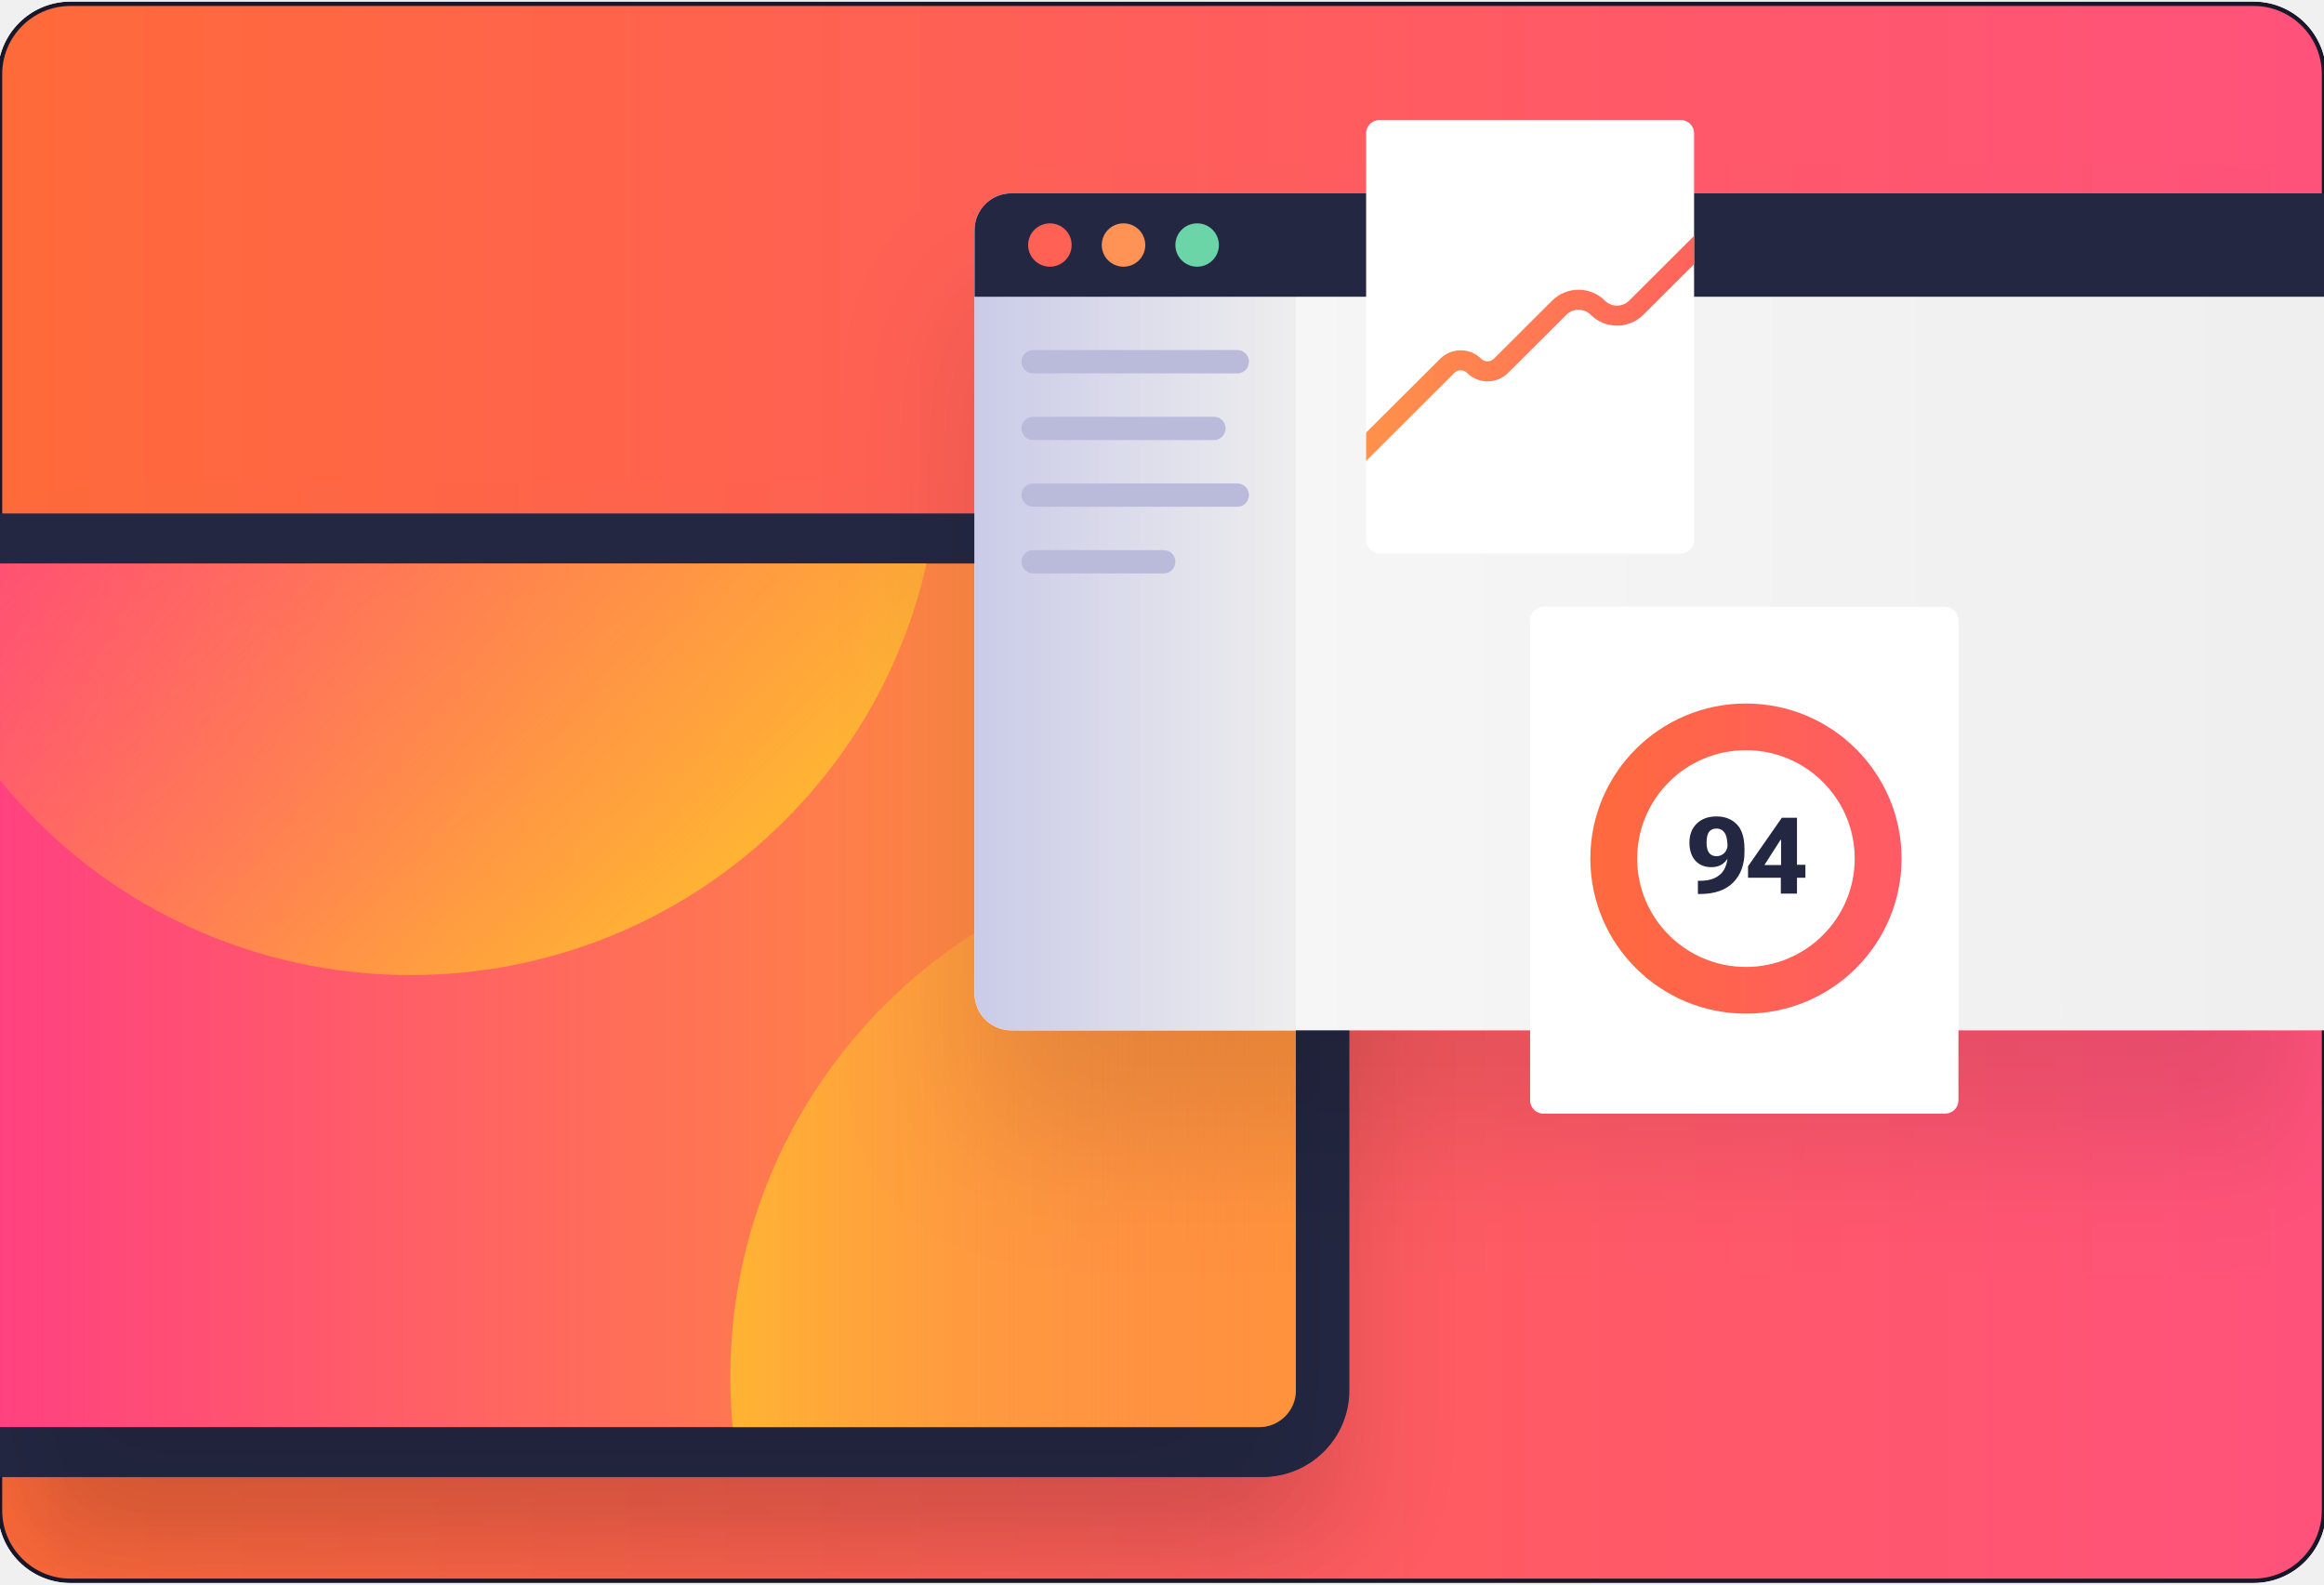
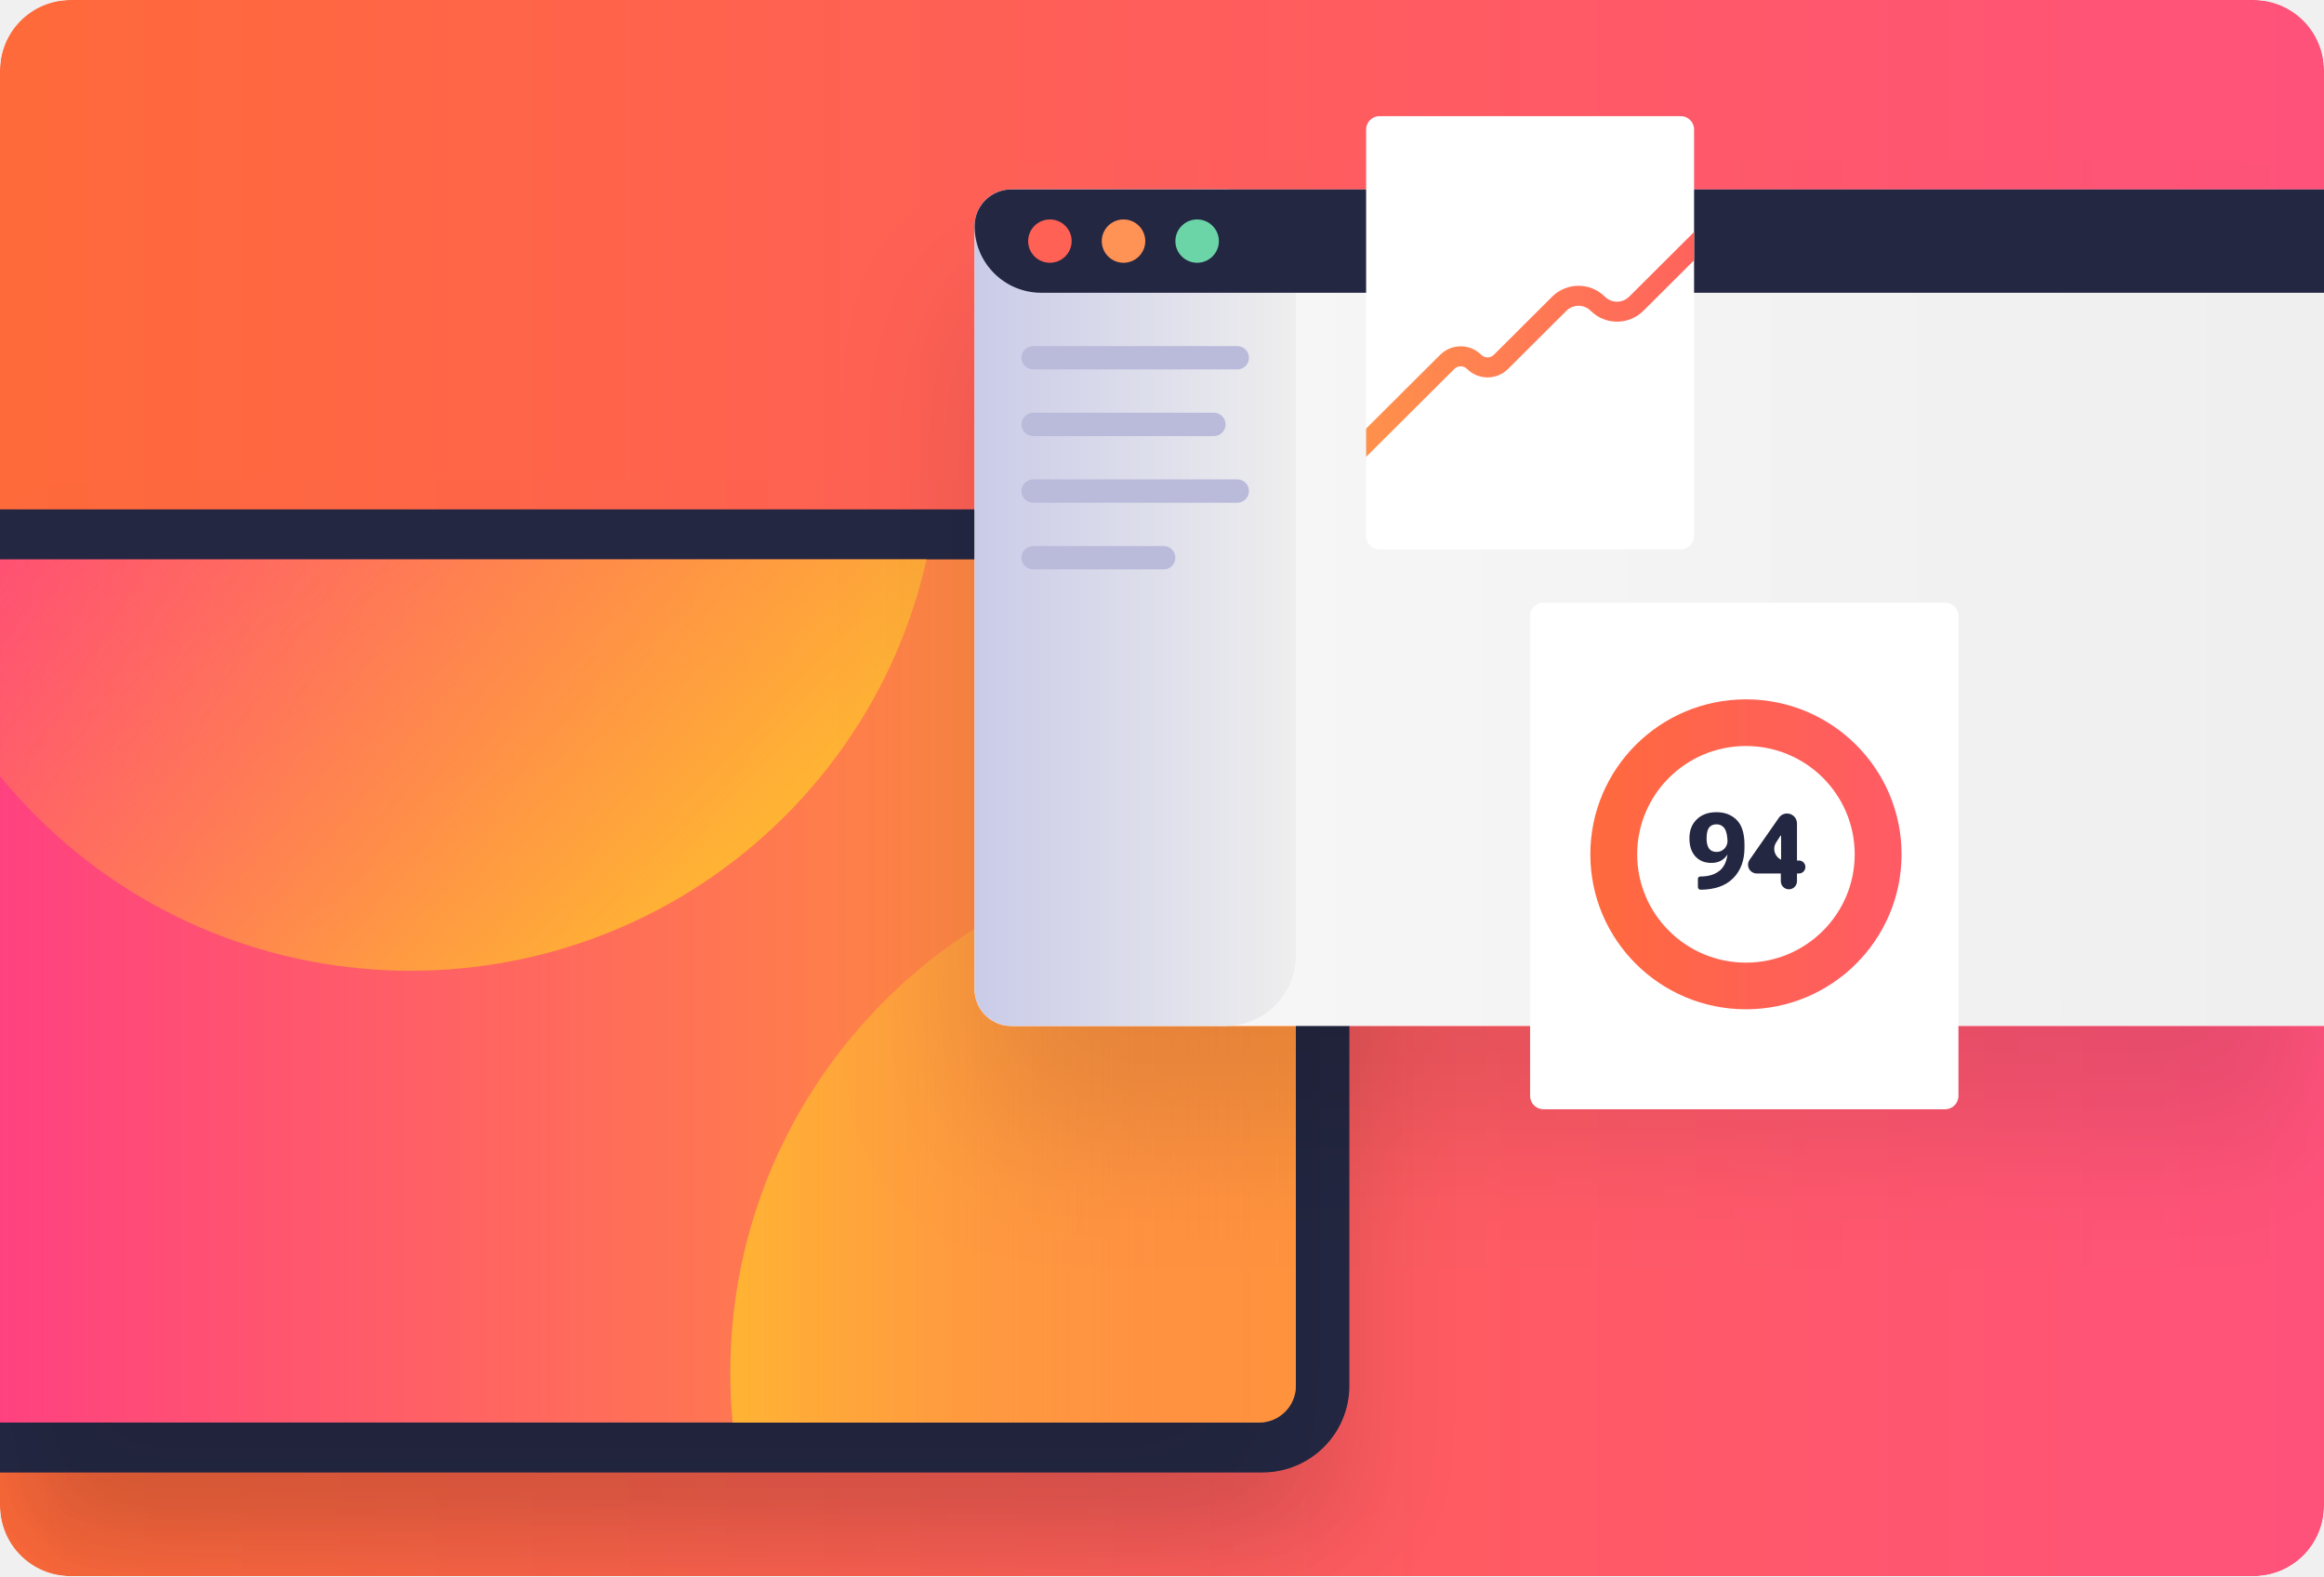
- <svg xmlns="http://www.w3.org/2000/svg" width="528" height="360" fill="none" viewBox="0 0 528 360">
-   <mask id="b" width="528" height="360" x="0" y="0" maskUnits="userSpaceOnUse" style="mask-type:alpha">
-     <rect width="528" height="358.286" y=".857" fill="url(#a)" rx="16" />
-     <rect width="528" height="358.286" y=".857" stroke="#19182B" rx="16" />
+ <svg xmlns="http://www.w3.org/2000/svg" width="528" height="358" viewBox="0 0 528 358" fill="none">
+   <mask id="mask0_2073_1759" style="mask-type:alpha" maskUnits="userSpaceOnUse" x="0" y="0" width="528" height="358">
+     <rect width="528" height="358" rx="16" fill="url(#paint0_linear_2073_1759)" />
  </mask>
-   <g mask="url(#b)">
-     <rect width="528" height="358.286" y=".857" fill="url(#c)" rx="16" />
-     <rect width="528" height="358.286" y=".857" stroke="#19182B" rx="16" />
-     <g filter="url(#d)">
-       <path fill="#242742" d="M-22.629 136.348c0-10.879 8.85-19.697 19.768-19.697h289.669c10.918 0 19.768 8.818 19.768 19.697v179.544c0 10.878-8.85 19.697-19.768 19.697H-2.862c-10.917 0-19.767-8.819-19.767-19.697V136.348Z" />
+   <g mask="url(#mask0_2073_1759)">
+     <rect width="528" height="358" rx="16" fill="url(#paint1_linear_2073_1759)" />
+     <g filter="url(#filter0_d_2073_1759)">
+       <path d="M-22.629 135.382C-22.629 124.513 -13.779 115.701 -2.861 115.701H286.808C297.726 115.701 306.576 124.513 306.576 135.382V314.784C306.576 325.654 297.726 334.465 286.808 334.465H-2.861C-13.779 334.465 -22.629 325.654 -22.629 314.784V135.382Z" fill="#242742" />
    </g>
-     <g filter="url(#e)">
-       <path fill="url(#f)" d="M-10.465 136.348c0-4.603 3.745-8.334 8.363-8.334h288.149c4.619 0 8.364 3.731 8.364 8.334v179.544c0 4.603-3.745 8.334-8.364 8.334H-2.102c-4.618 0-8.363-3.731-8.363-8.334V136.348Z" />
+     <g filter="url(#filter1_d_2073_1759)">
+       <path d="M-10.465 135.382C-10.465 130.784 -6.72 127.056 -2.102 127.056H286.047C290.666 127.056 294.411 130.784 294.411 135.382V314.784C294.411 319.383 290.666 323.111 286.047 323.111H-2.102C-6.72 323.111 -10.465 319.383 -10.465 314.784V135.382Z" fill="url(#paint2_linear_2073_1759)" />
    </g>
-     <mask id="h" width="306" height="197" x="-11" y="128" maskUnits="userSpaceOnUse" style="mask-type:alpha">
-       <path fill="url(#g)" d="M-10.465 136.348c0-4.603 3.745-8.334 8.363-8.334h288.149c4.619 0 8.364 3.731 8.364 8.334v179.544c0 4.603-3.745 8.334-8.364 8.334H-2.102c-4.618 0-8.363-3.731-8.363-8.334V136.348Z" />
+     <mask id="mask1_2073_1759" style="mask-type:alpha" maskUnits="userSpaceOnUse" x="-11" y="127" width="306" height="197">
+       <path d="M-10.465 135.382C-10.465 130.784 -6.72 127.056 -2.102 127.056H286.047C290.666 127.056 294.411 130.784 294.411 135.382V314.784C294.411 319.383 290.666 323.111 286.047 323.111H-2.102C-6.72 323.111 -10.465 319.383 -10.465 314.784V135.382Z" fill="url(#paint3_linear_2073_1759)" />
    </mask>
-     <g mask="url(#h)">
-       <ellipse cx="286.048" cy="312.862" fill="url(#i)" rx="120.125" ry="119.696" />
-       <circle cx="119.911" cy="119.911" r="119.911" fill="url(#j)" transform="scale(-1.00179 -.99821) rotate(45 281.296 -248.19)" />
+     <g mask="url(#mask1_2073_1759)">
+       <ellipse cx="286.048" cy="311.756" rx="120.125" ry="119.601" fill="url(#paint4_linear_2073_1759)" />
+       <circle cx="119.864" cy="119.864" r="119.864" transform="matrix(-0.708652 -0.705558 0.708652 -0.705558 93.2731 270.041)" fill="url(#paint5_linear_2073_1759)" />
    </g>
-     <g filter="url(#k)">
-       <path fill="url(#l)" d="M221.423 52.257c0-4.602 3.744-8.333 8.363-8.333h312.479c4.618 0 8.363 3.73 8.363 8.333v173.484c0 4.602-3.745 8.333-8.363 8.333H229.786c-4.619 0-8.363-3.731-8.363-8.333V52.257Z" />
+     <g filter="url(#filter2_d_2073_1759)">
+       <path d="M221.423 51.359C221.423 46.76 225.167 43.032 229.786 43.032H542.265C546.883 43.032 550.628 46.76 550.628 51.359V224.704C550.628 229.303 546.883 233.031 542.265 233.031H229.786C225.167 233.031 221.423 229.303 221.423 224.704V51.359Z" fill="url(#paint6_linear_2073_1759)" />
    </g>
-     <path fill="url(#m)" d="M221.423 52.257c0-4.602 3.744-8.333 8.363-8.333h64.625v190.15h-64.625c-4.619 0-8.363-3.731-8.363-8.333V52.257Z" />
-     <path fill="#BABBDB" d="M232.068 82.181a2.656 2.656 0 0 1 2.661-2.651h46.378a2.657 2.657 0 0 1 2.661 2.651 2.657 2.657 0 0 1-2.661 2.652h-46.378a2.656 2.656 0 0 1-2.661-2.652ZM232.068 97.333a2.656 2.656 0 0 1 2.661-2.652h41.056a2.657 2.657 0 0 1 2.661 2.652 2.657 2.657 0 0 1-2.661 2.651h-41.056a2.656 2.656 0 0 1-2.661-2.651ZM232.068 112.484a2.656 2.656 0 0 1 2.661-2.651h46.378a2.656 2.656 0 0 1 2.661 2.651 2.657 2.657 0 0 1-2.661 2.652h-46.378a2.657 2.657 0 0 1-2.661-2.652ZM232.068 127.636a2.656 2.656 0 0 1 2.661-2.652h29.651a2.656 2.656 0 0 1 2.661 2.652 2.656 2.656 0 0 1-2.661 2.651h-29.651a2.656 2.656 0 0 1-2.661-2.651Z" />
-     <path fill="#242742" d="M221.423 52.257c0-4.602 3.744-8.333 8.363-8.333h312.479c4.618 0 8.363 3.73 8.363 8.333v15.152H221.423V52.257Z" />
-     <ellipse cx="238.53" cy="55.666" fill="#FF6155" rx="4.942" ry="4.924" />
-     <ellipse cx="255.257" cy="55.666" fill="#FF9255" rx="4.942" ry="4.924" />
-     <ellipse cx="271.982" cy="55.666" fill="#6BD5A8" rx="4.942" ry="4.924" />
-     <path fill="#fff" d="M310.377 30.288a3.036 3.036 0 0 1 3.041-3.03h68.426a3.036 3.036 0 0 1 3.042 3.03v92.423a3.037 3.037 0 0 1-3.042 3.031h-68.426a3.036 3.036 0 0 1-3.041-3.031V30.288Z" />
-     <mask id="n" width="75" height="99" x="310" y="27" maskUnits="userSpaceOnUse" style="mask-type:alpha">
-       <path fill="#fff" d="M310.377 30.288a3.036 3.036 0 0 1 3.041-3.03h68.426a3.036 3.036 0 0 1 3.042 3.03v92.423a3.037 3.037 0 0 1-3.042 3.031h-68.426a3.036 3.036 0 0 1-3.041-3.031V30.288Z" />
+     <path d="M221.423 51.359C221.423 46.76 225.167 43.032 229.786 43.032H278.411C287.247 43.032 294.411 50.195 294.411 59.032V217.031C294.411 225.868 287.247 233.031 278.411 233.031H229.786C225.167 233.031 221.423 229.303 221.423 224.704V51.359Z" fill="url(#paint7_linear_2073_1759)" />
+     <path d="M232.068 81.259C232.068 79.796 233.259 78.61 234.729 78.61H281.107C282.576 78.61 283.768 79.796 283.768 81.259C283.768 82.722 282.576 83.908 281.107 83.908H234.729C233.259 83.908 232.068 82.722 232.068 81.259Z" fill="#BABBDB" />
+     <path d="M232.068 96.398C232.068 94.935 233.259 93.749 234.729 93.749H275.785C277.254 93.749 278.446 94.935 278.446 96.398C278.446 97.862 277.254 99.048 275.785 99.048H234.729C233.259 99.048 232.068 97.862 232.068 96.398Z" fill="#BABBDB" />
+     <path d="M232.068 111.538C232.068 110.075 233.259 108.888 234.729 108.888H281.107C282.576 108.888 283.768 110.075 283.768 111.538C283.768 113.001 282.576 114.187 281.107 114.187H234.729C233.259 114.187 232.068 113.001 232.068 111.538Z" fill="#BABBDB" />
+     <path d="M232.068 126.677C232.068 125.214 233.259 124.028 234.729 124.028H264.38C265.85 124.028 267.041 125.214 267.041 126.677C267.041 128.14 265.85 129.327 264.38 129.327H234.729C233.259 129.327 232.068 128.14 232.068 126.677Z" fill="#BABBDB" />
+     <path d="M221.423 51.359C221.423 46.76 225.167 43.032 229.786 43.032H542.265C546.883 43.032 550.628 46.76 550.628 51.359V51.359C550.628 59.72 543.85 66.498 535.488 66.498H236.563C228.201 66.498 221.423 59.72 221.423 51.359V51.359Z" fill="#242742" />
+     <ellipse cx="238.53" cy="54.765" rx="4.942" ry="4.92" fill="#FF6155" />
+     <ellipse cx="255.257" cy="54.765" rx="4.942" ry="4.92" fill="#FF9255" />
+     <ellipse cx="271.982" cy="54.765" rx="4.942" ry="4.92" fill="#6BD5A8" />
+     <path d="M310.377 29.407C310.377 27.735 311.739 26.379 313.418 26.379H381.844C383.524 26.379 384.886 27.735 384.886 29.407V121.757C384.886 123.429 383.524 124.785 381.844 124.785H313.418C311.739 124.785 310.377 123.429 310.377 121.757V29.407Z" fill="white" />
+     <mask id="mask2_2073_1759" style="mask-type:alpha" maskUnits="userSpaceOnUse" x="310" y="26" width="75" height="99">
+       <path d="M310.377 29.407C310.377 27.735 311.739 26.379 313.418 26.379H381.844C383.524 26.379 384.886 27.735 384.886 29.407V121.757C384.886 123.429 383.524 124.785 381.844 124.785H313.418C311.739 124.785 310.377 123.429 310.377 121.757V29.407Z" fill="white" />
    </mask>
-     <g mask="url(#n)">
-       <path fill="url(#o)" fill-rule="evenodd" d="M392.58 49.134c.891.888.891 2.327.001 3.215l-19.216 19.159c-3.306 3.296-8.668 3.296-11.974 0a3.912 3.912 0 0 0-5.52 0l-13.253 13.214a6.607 6.607 0 0 1-9.323 0 2.033 2.033 0 0 0-2.869 0l-24.518 24.444a2.285 2.285 0 0 1-3.225.001 2.266 2.266 0 0 1-.001-3.214l24.517-24.445a6.607 6.607 0 0 1 9.323 0c.792.79 2.077.79 2.87 0l13.252-13.213c3.306-3.296 8.668-3.296 11.974 0a3.912 3.912 0 0 0 5.52 0l19.216-19.16a2.287 2.287 0 0 1 3.226 0Z" clip-rule="evenodd" />
+     <g mask="url(#mask2_2073_1759)">
+       <path fill-rule="evenodd" clip-rule="evenodd" d="M392.58 48.239C393.471 49.125 393.471 50.563 392.581 51.45L373.365 70.594C370.059 73.888 364.697 73.888 361.391 70.594C359.867 69.076 357.395 69.076 355.871 70.594L342.618 83.797C340.044 86.362 335.869 86.362 333.295 83.797C332.503 83.008 331.218 83.008 330.426 83.797L305.908 108.223C305.018 109.11 303.574 109.11 302.683 108.224C301.792 107.337 301.791 105.899 302.682 105.012L327.199 80.587C329.773 78.022 333.948 78.022 336.522 80.587C337.314 81.376 338.599 81.376 339.392 80.587L352.644 67.384C355.95 64.091 361.312 64.091 364.618 67.384C366.142 68.902 368.614 68.902 370.138 67.384L389.354 48.24C390.245 47.352 391.689 47.352 392.58 48.239Z" fill="url(#paint8_linear_2073_1759)" />
    </g>
-     <path fill="#fff" d="M347.63 140.893a3.036 3.036 0 0 1 3.042-3.03h91.234a3.035 3.035 0 0 1 3.041 3.03v109.09a3.036 3.036 0 0 1-3.041 3.031h-91.234a3.037 3.037 0 0 1-3.042-3.031v-109.09Z" />
-     <path fill="url(#p)" fill-rule="evenodd" d="M396.669 219.68c13.647 0 24.71-11.023 24.71-24.621 0-13.597-11.063-24.621-24.71-24.621-13.646 0-24.709 11.024-24.709 24.621 0 13.598 11.063 24.621 24.709 24.621Zm0 10.607c19.525 0 35.354-15.772 35.354-35.228 0-19.455-15.829-35.227-35.354-35.227s-35.353 15.772-35.353 35.227c0 19.456 15.828 35.228 35.353 35.228Z" clip-rule="evenodd" />
-     <path fill="#242742" d="M383.828 191.437c0 1.721.447 3.082 1.342 4.084.895.994 2.114 1.492 3.659 1.492 1.433 0 2.554-.509 3.362-1.527.815-1.018 1.223-2.289 1.223-3.812h-.891c0 .868-.241 1.559-.724 2.072-.483.512-1.085.769-1.806.769-.768 0-1.338-.257-1.711-.769-.372-.521-.558-1.283-.558-2.285 0-1.144.186-1.965.558-2.462.38-.505.943-.758 1.687-.758.8 0 1.422.328 1.865.983.444.655.666 1.827.666 3.515l.106.474c0 2.501-.55 4.277-1.651 5.327-1.101 1.049-2.657 1.57-4.668 1.562h-.535v3.007h.618c3.231-.032 5.698-.904 7.401-2.616 1.71-1.721 2.566-4.037 2.566-6.949v-.615c0-2.62-.59-4.514-1.77-5.682-1.18-1.176-2.705-1.764-4.574-1.764-1.877 0-3.374.541-4.49 1.622-1.117 1.081-1.675 2.525-1.675 4.332ZM404.593 203.014h3.671v-17.235h-3.434l-7.686 11.032v2.605h13.032v-2.948h-3.754l-.617.059h-4.942l3.67-5.729h.119v7.268l-.059.414v4.534Z" />
+     <path d="M347.63 139.924C347.63 138.252 348.992 136.896 350.672 136.896H441.906C443.586 136.896 444.947 138.252 444.947 139.924V248.928C444.947 250.6 443.586 251.955 441.906 251.955H350.672C348.992 251.955 347.63 250.6 347.63 248.928V139.924Z" fill="white" />
+     <path fill-rule="evenodd" clip-rule="evenodd" d="M396.669 218.649C410.316 218.649 421.379 207.634 421.379 194.047C421.379 180.46 410.316 169.446 396.669 169.446C383.023 169.446 371.96 180.46 371.96 194.047C371.96 207.634 383.023 218.649 396.669 218.649ZM396.669 229.246C416.194 229.246 432.023 213.487 432.023 194.047C432.023 174.607 416.194 158.848 396.669 158.848C377.144 158.848 361.316 174.607 361.316 194.047C361.316 213.487 377.144 229.246 396.669 229.246Z" fill="url(#paint9_linear_2073_1759)" />
+     <path d="M383.828 190.428C383.828 192.147 384.275 193.507 385.17 194.509C386.065 195.502 387.284 195.999 388.829 195.999C390.262 195.999 391.383 195.49 392.191 194.473C392.925 193.557 393.329 192.436 393.402 191.11C393.416 190.864 393.215 190.665 392.969 190.665V190.665C392.723 190.665 392.527 190.865 392.501 191.109C392.43 191.771 392.196 192.313 391.799 192.734C391.316 193.247 390.714 193.503 389.993 193.503C389.225 193.503 388.655 193.247 388.282 192.734C387.91 192.214 387.724 191.453 387.724 190.452C387.724 189.308 387.91 188.488 388.282 187.992C388.662 187.487 389.225 187.235 389.969 187.235C390.769 187.235 391.391 187.562 391.834 188.216C392.256 188.839 392.477 189.929 392.498 191.486C392.5 191.647 392.517 191.808 392.553 191.966V191.966C392.589 192.123 392.607 192.284 392.605 192.445C392.57 194.817 392.02 196.51 390.955 197.525C389.854 198.573 388.298 199.094 386.287 199.086V199.086C385.991 199.086 385.752 199.325 385.752 199.62V201.472C385.752 201.814 386.029 202.09 386.37 202.09V202.09C389.601 202.059 392.068 201.187 393.771 199.476C395.481 197.757 396.337 195.443 396.337 192.533V191.918C396.337 189.3 395.747 187.408 394.567 186.241C393.387 185.066 391.862 184.479 389.993 184.479C388.116 184.479 386.619 185.019 385.503 186.099C384.386 187.179 383.828 188.622 383.828 190.428Z" fill="#242742" />
+     <path d="M404.593 200.16C404.593 201.174 405.415 201.995 406.428 201.995V201.995C407.442 201.995 408.264 201.174 408.264 200.16V187.03C408.264 185.784 407.254 184.774 406.008 184.774V184.774C405.27 184.774 404.579 185.135 404.157 185.74L397.5 195.287C397.269 195.62 397.144 196.015 397.144 196.42V196.42C397.144 197.513 398.031 198.4 399.124 198.4H408.704C409.517 198.4 410.176 197.741 410.176 196.927V196.927C410.176 196.114 409.517 195.455 408.704 195.455H406.422L405.805 195.514V195.514C403.668 195.514 402.377 193.152 403.53 191.354L404.511 189.825C404.525 189.803 404.549 189.789 404.575 189.789V189.789C404.618 189.789 404.652 189.824 404.652 189.866V196.842C404.652 196.982 404.642 197.121 404.623 197.259V197.259C404.603 197.396 404.593 197.535 404.593 197.675V200.16Z" fill="#242742" />
  </g>
  <defs>
-     <linearGradient id="a" x1="528" x2="381.055" y1=".857" y2="476.793" gradientUnits="userSpaceOnUse">
+     <filter id="filter0_d_2073_1759" x="-54.629" y="107.701" width="393.205" height="282.764" filterUnits="userSpaceOnUse" color-interpolation-filters="sRGB">
+       <feFlood flood-opacity="0" result="BackgroundImageFix" />
+       <feColorMatrix in="SourceAlpha" type="matrix" values="0 0 0 0 0 0 0 0 0 0 0 0 0 0 0 0 0 0 127 0" result="hardAlpha" />
+       <feOffset dy="24" />
+       <feGaussianBlur stdDeviation="16" />
+       <feComposite in2="hardAlpha" operator="out" />
+       <feColorMatrix type="matrix" values="0 0 0 0 0 0 0 0 0 0 0 0 0 0 0 0 0 0 0.1 0" />
+       <feBlend mode="normal" in2="BackgroundImageFix" result="effect1_dropShadow_2073_1759" />
+       <feBlend mode="normal" in="SourceGraphic" in2="effect1_dropShadow_2073_1759" result="shape" />
+     </filter>
+     <filter id="filter1_d_2073_1759" x="-42.465" y="119.056" width="368.875" height="260.055" filterUnits="userSpaceOnUse" color-interpolation-filters="sRGB">
+       <feFlood flood-opacity="0" result="BackgroundImageFix" />
+       <feColorMatrix in="SourceAlpha" type="matrix" values="0 0 0 0 0 0 0 0 0 0 0 0 0 0 0 0 0 0 127 0" result="hardAlpha" />
+       <feOffset dy="24" />
+       <feGaussianBlur stdDeviation="16" />
+       <feComposite in2="hardAlpha" operator="out" />
+       <feColorMatrix type="matrix" values="0 0 0 0 0 0 0 0 0 0 0 0 0 0 0 0 0 0 0.1 0" />
+       <feBlend mode="normal" in2="BackgroundImageFix" result="effect1_dropShadow_2073_1759" />
+       <feBlend mode="normal" in="SourceGraphic" in2="effect1_dropShadow_2073_1759" result="shape" />
+     </filter>
+     <filter id="filter2_d_2073_1759" x="189.423" y="35.032" width="393.205" height="253.999" filterUnits="userSpaceOnUse" color-interpolation-filters="sRGB">
+       <feFlood flood-opacity="0" result="BackgroundImageFix" />
+       <feColorMatrix in="SourceAlpha" type="matrix" values="0 0 0 0 0 0 0 0 0 0 0 0 0 0 0 0 0 0 127 0" result="hardAlpha" />
+       <feOffset dy="24" />
+       <feGaussianBlur stdDeviation="16" />
+       <feComposite in2="hardAlpha" operator="out" />
+       <feColorMatrix type="matrix" values="0 0 0 0 0 0 0 0 0 0 0 0 0 0 0 0 0 0 0.1 0" />
+       <feBlend mode="normal" in2="BackgroundImageFix" result="effect1_dropShadow_2073_1759" />
+       <feBlend mode="normal" in="SourceGraphic" in2="effect1_dropShadow_2073_1759" result="shape" />
+     </filter>
+     <linearGradient id="paint0_linear_2073_1759" x1="528" y1="-1.9418e-05" x2="381.269" y2="475.623" gradientUnits="userSpaceOnUse">
      <stop stop-color="#FF6A3A" />
      <stop offset="1" stop-color="#FF527B" />
    </linearGradient>
-     <linearGradient id="c" x1="0" x2="528" y1="180" y2="180" gradientUnits="userSpaceOnUse">
+     <linearGradient id="paint1_linear_2073_1759" x1="0" y1="179" x2="528" y2="179" gradientUnits="userSpaceOnUse">
      <stop stop-color="#FF6A3A" />
      <stop offset="1" stop-color="#FF527B" />
    </linearGradient>
-     <linearGradient id="f" x1="-10.465" x2="294.411" y1="226.12" y2="226.12" gradientUnits="userSpaceOnUse">
+     <linearGradient id="paint2_linear_2073_1759" x1="-10.465" y1="225.083" x2="294.411" y2="225.083" gradientUnits="userSpaceOnUse">
      <stop stop-color="#FF3E83" />
      <stop offset="1" stop-color="#FF9F2E" />
    </linearGradient>
-     <linearGradient id="g" x1="57.581" x2="291.043" y1="124.984" y2="325.051" gradientUnits="userSpaceOnUse">
+     <linearGradient id="paint3_linear_2073_1759" x1="57.581" y1="124.028" x2="290.885" y2="324.119" gradientUnits="userSpaceOnUse">
      <stop stop-color="#FF3E83" />
      <stop offset="1" stop-color="#FF9F2E" />
    </linearGradient>
-     <linearGradient id="i" x1="165.922" x2="406.173" y1="312.862" y2="312.862" gradientUnits="userSpaceOnUse">
+     <linearGradient id="paint4_linear_2073_1759" x1="165.922" y1="311.756" x2="406.173" y2="311.756" gradientUnits="userSpaceOnUse">
      <stop stop-color="#FFB433" />
      <stop offset="1" stop-color="#FF5B64" stop-opacity="0" />
    </linearGradient>
-     <linearGradient id="j" x1="0" x2="239.822" y1="119.911" y2="119.911" gradientUnits="userSpaceOnUse">
+     <linearGradient id="paint5_linear_2073_1759" x1="0" y1="119.864" x2="239.727" y2="119.864" gradientUnits="userSpaceOnUse">
      <stop stop-color="#FFB433" />
      <stop offset="1" stop-color="#FF5B64" stop-opacity="0" />
    </linearGradient>
-     <linearGradient id="l" x1="221.423" x2="550.628" y1="138.999" y2="138.999" gradientUnits="userSpaceOnUse">
+     <linearGradient id="paint6_linear_2073_1759" x1="221.423" y1="138.032" x2="550.628" y2="138.032" gradientUnits="userSpaceOnUse">
      <stop stop-color="#F8F8F8" />
-       <stop offset="1" stop-color="#EEE" />
+       <stop offset="1" stop-color="#EEEEEE" />
    </linearGradient>
-     <linearGradient id="m" x1="221.423" x2="294.411" y1="138.999" y2="138.999" gradientUnits="userSpaceOnUse">
+     <linearGradient id="paint7_linear_2073_1759" x1="221.423" y1="138.032" x2="294.411" y2="138.032" gradientUnits="userSpaceOnUse">
      <stop stop-color="#CACBE8" />
-       <stop offset="1" stop-color="#EEE" />
+       <stop offset="1" stop-color="#EEEEEE" />
    </linearGradient>
-     <linearGradient id="o" x1="302.014" x2="393.249" y1="79.151" y2="79.151" gradientUnits="userSpaceOnUse">
+     <linearGradient id="paint8_linear_2073_1759" x1="302.014" y1="78.231" x2="393.249" y2="78.231" gradientUnits="userSpaceOnUse">
      <stop stop-color="#FF9649" />
      <stop offset="1" stop-color="#FF5E5E" />
    </linearGradient>
-     <linearGradient id="p" x1="361.316" x2="432.023" y1="195.059" y2="195.059" gradientUnits="userSpaceOnUse">
+     <linearGradient id="paint9_linear_2073_1759" x1="361.316" y1="194.047" x2="432.023" y2="194.047" gradientUnits="userSpaceOnUse">
      <stop stop-color="#FF6A3D" />
      <stop offset="1" stop-color="#FF5B66" />
    </linearGradient>
-     <filter id="d" width="393.205" height="282.938" x="-54.629" y="108.651" color-interpolation-filters="sRGB" filterUnits="userSpaceOnUse">
-       <feFlood flood-opacity="0" result="BackgroundImageFix" />
-       <feColorMatrix in="SourceAlpha" result="hardAlpha" values="0 0 0 0 0 0 0 0 0 0 0 0 0 0 0 0 0 0 127 0" />
-       <feOffset dy="24" />
-       <feGaussianBlur stdDeviation="16" />
-       <feComposite in2="hardAlpha" operator="out" />
-       <feColorMatrix values="0 0 0 0 0 0 0 0 0 0 0 0 0 0 0 0 0 0 0.1 0" />
-       <feBlend in2="BackgroundImageFix" result="effect1_dropShadow_2073_1759" />
-       <feBlend in="SourceGraphic" in2="effect1_dropShadow_2073_1759" result="shape" />
-     </filter>
-     <filter id="e" width="368.875" height="260.211" x="-42.465" y="120.014" color-interpolation-filters="sRGB" filterUnits="userSpaceOnUse">
-       <feFlood flood-opacity="0" result="BackgroundImageFix" />
-       <feColorMatrix in="SourceAlpha" result="hardAlpha" values="0 0 0 0 0 0 0 0 0 0 0 0 0 0 0 0 0 0 127 0" />
-       <feOffset dy="24" />
-       <feGaussianBlur stdDeviation="16" />
-       <feComposite in2="hardAlpha" operator="out" />
-       <feColorMatrix values="0 0 0 0 0 0 0 0 0 0 0 0 0 0 0 0 0 0 0.1 0" />
-       <feBlend in2="BackgroundImageFix" result="effect1_dropShadow_2073_1759" />
-       <feBlend in="SourceGraphic" in2="effect1_dropShadow_2073_1759" result="shape" />
-     </filter>
-     <filter id="k" width="393.205" height="254.151" x="189.423" y="35.924" color-interpolation-filters="sRGB" filterUnits="userSpaceOnUse">
-       <feFlood flood-opacity="0" result="BackgroundImageFix" />
-       <feColorMatrix in="SourceAlpha" result="hardAlpha" values="0 0 0 0 0 0 0 0 0 0 0 0 0 0 0 0 0 0 127 0" />
-       <feOffset dy="24" />
-       <feGaussianBlur stdDeviation="16" />
-       <feComposite in2="hardAlpha" operator="out" />
-       <feColorMatrix values="0 0 0 0 0 0 0 0 0 0 0 0 0 0 0 0 0 0 0.1 0" />
-       <feBlend in2="BackgroundImageFix" result="effect1_dropShadow_2073_1759" />
-       <feBlend in="SourceGraphic" in2="effect1_dropShadow_2073_1759" result="shape" />
-     </filter>
  </defs>
</svg>
